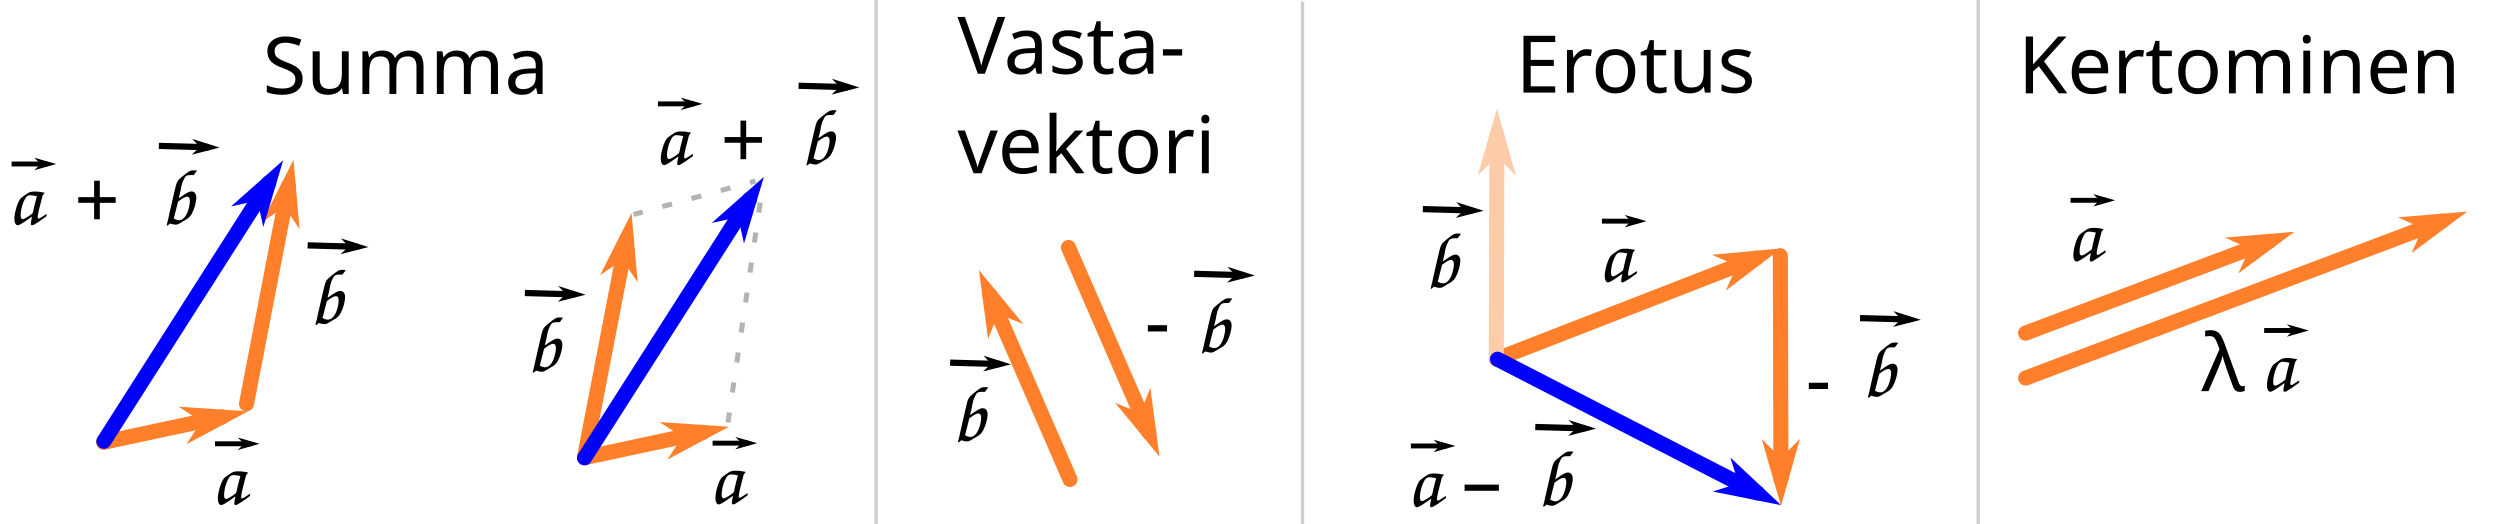
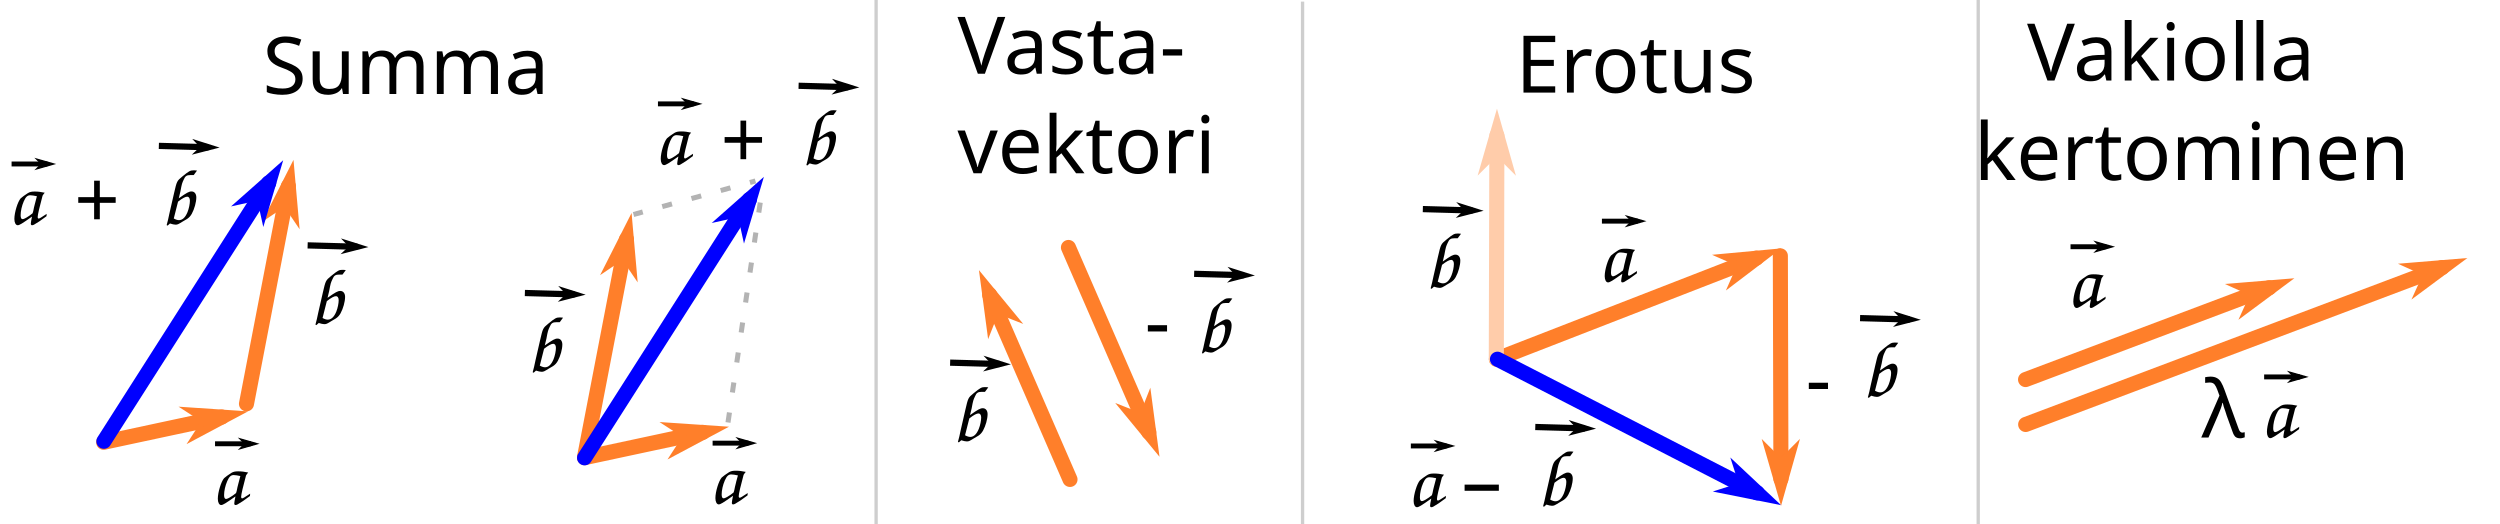
<svg xmlns="http://www.w3.org/2000/svg" xmlns:xlink="http://www.w3.org/1999/xlink" width="199.432mm" height="41.773mm" viewBox="0 0 199.432 41.773" version="1.1" id="svg10833">
  <defs id="defs10827">
    <marker style="overflow:visible" id="marker68296" refX="0" refY="0" orient="auto">
      <path transform="matrix(-0.2,0,0,-0.2,-1.2,0)" style="fill:#000000;fill-opacity:1;fill-rule:evenodd;stroke:#000000;stroke-width:1pt;stroke-opacity:1" d="M 0,0 5,-5 -12.5,0 5,5 Z" id="path68294" />
    </marker>
    <marker orient="auto" refY="0" refX="0" id="marker64166" style="overflow:visible">
      <path id="path64164" d="M 0,0 5,-5 -12.5,0 5,5 Z" style="fill:#ff7f2a;fill-opacity:1;fill-rule:evenodd;stroke:#ff7f2a;stroke-width:1pt;stroke-opacity:1" transform="matrix(-0.2,0,0,-0.2,-1.2,0)" />
    </marker>
    <marker orient="auto" refY="0" refX="0" id="marker49288" style="overflow:visible">
      <path id="path49286" d="M 0,0 5,-5 -12.5,0 5,5 Z" style="fill:#ff7f2a;fill-opacity:1;fill-rule:evenodd;stroke:#ff7f2a;stroke-width:1pt;stroke-opacity:1" transform="matrix(-0.2,0,0,-0.2,-1.2,0)" />
    </marker>
    <marker orient="auto" refY="0" refX="0" id="marker35466" style="overflow:visible">
      <path id="path35464" d="M 0,0 5,-5 -12.5,0 5,5 Z" style="fill:#ff7f2a;fill-opacity:1;fill-rule:evenodd;stroke:#ff7f2a;stroke-width:1pt;stroke-opacity:1" transform="matrix(-0.2,0,0,-0.2,-1.2,0)" />
    </marker>
    <marker orient="auto" refY="0" refX="0" id="marker34456" style="overflow:visible">
      <path id="path34454" d="M 0,0 5,-5 -12.5,0 5,5 Z" style="fill:#000000;fill-opacity:1;fill-rule:evenodd;stroke:#000000;stroke-width:1pt;stroke-opacity:1" transform="matrix(-0.2,0,0,-0.2,-1.2,0)" />
    </marker>
    <marker style="overflow:visible" id="marker23632" refX="0" refY="0" orient="auto">
      <path transform="matrix(-0.2,0,0,-0.2,-1.2,0)" style="fill:#000000;fill-opacity:1;fill-rule:evenodd;stroke:#000000;stroke-width:1pt;stroke-opacity:1" d="M 0,0 5,-5 -12.5,0 5,5 Z" id="path23630" />
    </marker>
    <marker orient="auto" refY="0" refX="0" id="marker15363" style="overflow:visible">
      <path id="path15361" d="M 0,0 5,-5 -12.5,0 5,5 Z" style="fill:#0000ff;fill-opacity:1;fill-rule:evenodd;stroke:#0000ff;stroke-width:1pt;stroke-opacity:1" transform="matrix(-0.2,0,0,-0.2,-1.2,0)" />
    </marker>
    <marker style="overflow:visible" id="marker15243-4" refX="0" refY="0" orient="auto">
      <path transform="matrix(-0.2,0,0,-0.2,-1.2,0)" style="fill:#ff7f2a;fill-opacity:1;fill-rule:evenodd;stroke:#ff7f2a;stroke-width:1pt;stroke-opacity:1" d="M 0,0 5,-5 -12.5,0 5,5 Z" id="path15241-1" />
    </marker>
    <marker style="overflow:visible" id="marker15243-4-6" refX="0" refY="0" orient="auto">
      <path transform="matrix(-0.2,0,0,-0.2,-1.2,0)" style="fill:#ff7f2a;fill-opacity:1;fill-rule:evenodd;stroke:#ff7f2a;stroke-width:1pt;stroke-opacity:1" d="M 0,0 5,-5 -12.5,0 5,5 Z" id="path15241-1-2" />
    </marker>
    <marker orient="auto" refY="0" refX="0" id="Arrow1Send-1" style="overflow:visible">
      <path id="path2040-8" d="M 0,0 5,-5 -12.5,0 5,5 Z" style="fill:#ff7f2a;fill-opacity:1;fill-rule:evenodd;stroke:#ff7f2a;stroke-width:1pt;stroke-opacity:1" transform="matrix(-0.2,0,0,-0.2,-1.2,0)" />
    </marker>
    <marker style="overflow:visible" id="marker15243-3" refX="0" refY="0" orient="auto">
      <path transform="matrix(-0.2,0,0,-0.2,-1.2,0)" style="fill:#ffccaa;fill-opacity:1;fill-rule:evenodd;stroke:#ffccaa;stroke-width:1pt;stroke-opacity:1" d="M 0,0 5,-5 -12.5,0 5,5 Z" id="path15241-5" />
    </marker>
    <marker orient="auto" refY="0" refX="0" id="marker15363-2" style="overflow:visible">
      <path id="path15361-9" d="M 0,0 5,-5 -12.5,0 5,5 Z" style="fill:#0000ff;fill-opacity:1;fill-rule:evenodd;stroke:#0000ff;stroke-width:1pt;stroke-opacity:1" transform="matrix(-0.2,0,0,-0.2,-1.2,0)" />
    </marker>
    <marker style="overflow:visible" id="marker15243-3-9" refX="0" refY="0" orient="auto">
      <path transform="matrix(-0.2,0,0,-0.2,-1.2,0)" style="fill:#ff7f2a;fill-opacity:1;fill-rule:evenodd;stroke:#ff7f2a;stroke-width:1pt;stroke-opacity:1" d="M 0,0 5,-5 -12.5,0 5,5 Z" id="path15241-5-4" />
    </marker>
    <marker orient="auto" refY="0" refX="0" id="Arrow1Send-1-9" style="overflow:visible">
      <path id="path2040-8-4" d="M 0,0 5,-5 -12.5,0 5,5 Z" style="fill:#ff7f2a;fill-opacity:1;fill-rule:evenodd;stroke:#ff7f2a;stroke-width:1pt;stroke-opacity:1" transform="matrix(-0.2,0,0,-0.2,-1.2,0)" />
    </marker>
    <marker orient="auto" refY="0" refX="0" id="Arrow1Send-1-9-2" style="overflow:visible">
      <path id="path2040-8-4-0" d="M 0,0 5,-5 -12.5,0 5,5 Z" style="fill:#ff7f2a;fill-opacity:1;fill-rule:evenodd;stroke:#ff7f2a;stroke-width:1pt;stroke-opacity:1" transform="matrix(-0.2,0,0,-0.2,-1.2,0)" />
    </marker>
    <marker style="overflow:visible" id="marker23632-57-9" refX="0" refY="0" orient="auto">
      <path transform="matrix(-0.2,0,0,-0.2,-1.2,0)" style="fill:#000000;fill-opacity:1;fill-rule:evenodd;stroke:#000000;stroke-width:1pt;stroke-opacity:1" d="M 0,0 5,-5 -12.5,0 5,5 Z" id="path23630-64-7" />
    </marker>
    <marker orient="auto" refY="0" refX="0" id="marker25009-4" style="overflow:visible">
      <path id="path25007-2" d="M 0,0 5,-5 -12.5,0 5,5 Z" style="fill:#0000ff;fill-opacity:1;fill-rule:evenodd;stroke:#0000ff;stroke-width:1pt;stroke-opacity:1" transform="matrix(-0.2,0,0,-0.2,-1.2,0)" />
    </marker>
    <marker style="overflow:visible" id="marker23632-57-0" refX="0" refY="0" orient="auto">
      <path transform="matrix(-0.2,0,0,-0.2,-1.2,0)" style="fill:#0000ff;fill-opacity:1;fill-rule:evenodd;stroke:#0000ff;stroke-width:1pt;stroke-opacity:1" d="M 0,0 5,-5 -12.5,0 5,5 Z" id="path23630-64-9" />
    </marker>
    <marker style="overflow:visible" id="marker23632-56" refX="0" refY="0" orient="auto">
      <path transform="matrix(-0.2,0,0,-0.2,-1.2,0)" style="fill:#ff7f2a;fill-opacity:1;fill-rule:evenodd;stroke:#ff7f2a;stroke-width:1pt;stroke-opacity:1" d="M 0,0 5,-5 -12.5,0 5,5 Z" id="path23630-8" />
    </marker>
    <marker style="overflow:visible" id="marker23632-57-3" refX="0" refY="0" orient="auto">
      <path transform="matrix(-0.2,0,0,-0.2,-1.2,0)" style="fill:#000000;fill-opacity:1;fill-rule:evenodd;stroke:#000000;stroke-width:1pt;stroke-opacity:1" d="M 0,0 5,-5 -12.5,0 5,5 Z" id="path23630-64-78" />
    </marker>
    <marker orient="auto" refY="0" refX="0" id="marker25009-2" style="overflow:visible">
      <path id="path25007-9" d="M 0,0 5,-5 -12.5,0 5,5 Z" style="fill:#000000;fill-opacity:1;fill-rule:evenodd;stroke:#000000;stroke-width:1pt;stroke-opacity:1" transform="matrix(-0.2,0,0,-0.2,-1.2,0)" />
    </marker>
    <marker style="overflow:visible" id="marker23632-9" refX="0" refY="0" orient="auto">
      <path transform="matrix(-0.2,0,0,-0.2,-1.2,0)" style="fill:#000000;fill-opacity:1;fill-rule:evenodd;stroke:#000000;stroke-width:1pt;stroke-opacity:1" d="M 0,0 5,-5 -12.5,0 5,5 Z" id="path23630-7" />
    </marker>
    <marker style="overflow:visible" id="marker23632-9-1" refX="0" refY="0" orient="auto">
      <path transform="matrix(-0.2,0,0,-0.2,-1.2,0)" style="fill:#000000;fill-opacity:1;fill-rule:evenodd;stroke:#000000;stroke-width:1pt;stroke-opacity:1" d="M 0,0 5,-5 -12.5,0 5,5 Z" id="path23630-7-5" />
    </marker>
    <marker style="overflow:visible" id="marker23632-9-5" refX="0" refY="0" orient="auto">
      <path transform="matrix(-0.2,0,0,-0.2,-1.2,0)" style="fill:#000000;fill-opacity:1;fill-rule:evenodd;stroke:#000000;stroke-width:1pt;stroke-opacity:1" d="M 0,0 5,-5 -12.5,0 5,5 Z" id="path23630-7-2" />
    </marker>
    <marker orient="auto" refY="0" refX="0" id="marker64166-2" style="overflow:visible">
      <path id="path64164-7" d="M 0,0 5,-5 -12.5,0 5,5 Z" style="fill:#ff7f2a;fill-opacity:1;fill-rule:evenodd;stroke:#ff7f2a;stroke-width:1pt;stroke-opacity:1" transform="matrix(-0.2,0,0,-0.2,-1.2,0)" />
    </marker>
    <marker orient="auto" refY="0" refX="0" id="marker49288-9" style="overflow:visible">
      <path id="path49286-6" d="M 0,0 5,-5 -12.5,0 5,5 Z" style="fill:#ff7f2a;fill-opacity:1;fill-rule:evenodd;stroke:#ff7f2a;stroke-width:1pt;stroke-opacity:1" transform="matrix(-0.2,0,0,-0.2,-1.2,0)" />
    </marker>
    <marker orient="auto" refY="0" refX="0" id="marker64166-23" style="overflow:visible">
      <path id="path64164-6" d="M 0,0 5,-5 -12.5,0 5,5 Z" style="fill:#000000;fill-opacity:1;fill-rule:evenodd;stroke:#000000;stroke-width:1pt;stroke-opacity:1" transform="matrix(-0.2,0,0,-0.2,-1.2,0)" />
    </marker>
    <marker orient="auto" refY="0" refX="0" id="marker15363-4" style="overflow:visible">
      <path id="path15361-2" d="M 0,0 5,-5 -12.5,0 5,5 Z" style="fill:#0000ff;fill-opacity:1;fill-rule:evenodd;stroke:#0000ff;stroke-width:1pt;stroke-opacity:1" transform="matrix(-0.2,0,0,-0.2,-1.2,0)" />
    </marker>
    <marker orient="auto" refY="0" refX="0" id="marker49288-9-1" style="overflow:visible">
      <path id="path49286-6-4" d="M 0,0 5,-5 -12.5,0 5,5 Z" style="fill:#ff7f2a;fill-opacity:1;fill-rule:evenodd;stroke:#ff7f2a;stroke-width:1pt;stroke-opacity:1" transform="matrix(-0.2,0,0,-0.2,-1.2,0)" />
    </marker>
    <marker orient="auto" refY="0" refX="0" id="marker25009-5" style="overflow:visible">
      <path id="path25007-1" d="M 0,0 5,-5 -12.5,0 5,5 Z" style="fill:#000000;fill-opacity:1;fill-rule:evenodd;stroke:#000000;stroke-width:1pt;stroke-opacity:1" transform="matrix(-0.2,0,0,-0.2,-1.2,0)" />
    </marker>
    <marker orient="auto" refY="0" refX="0" id="marker34456-6" style="overflow:visible">
      <path id="path34454-0" d="M 0,0 5,-5 -12.5,0 5,5 Z" style="fill:#000000;fill-opacity:1;fill-rule:evenodd;stroke:#000000;stroke-width:1pt;stroke-opacity:1" transform="matrix(-0.2,0,0,-0.2,-1.2,0)" />
    </marker>
    <marker orient="auto" refY="0" refX="0" id="marker49288-8" style="overflow:visible">
      <path id="path49286-60" d="M 0,0 5,-5 -12.5,0 5,5 Z" style="fill:#ff7f2a;fill-opacity:1;fill-rule:evenodd;stroke:#ff7f2a;stroke-width:1pt;stroke-opacity:1" transform="matrix(-0.2,0,0,-0.2,-1.2,0)" />
    </marker>
    <marker orient="auto" refY="0" refX="0" id="marker64166-5" style="overflow:visible">
      <path id="path64164-3" d="M 0,0 5,-5 -12.5,0 5,5 Z" style="fill:#ff7f2a;fill-opacity:1;fill-rule:evenodd;stroke:#ff7f2a;stroke-width:1pt;stroke-opacity:1" transform="matrix(-0.2,0,0,-0.2,-1.2,0)" />
    </marker>
  </defs>
  <g id="layer1" transform="translate(-4.565464,-3.417576)">
    <text xml:space="preserve" style="font-style:normal;font-weight:normal;font-size:6.35px;line-height:1.25;font-family:sans-serif;letter-spacing:0px;word-spacing:0px;fill:#000000;fill-opacity:1;stroke:none;stroke-width:0.341" x="25.521" y="10.918" id="text15085">
      <tspan id="tspan15083" x="25.521" y="10.918" style="font-size:6.35px;stroke-width:0.341">Summa</tspan>
    </text>
    <text xml:space="preserve" style="font-style:normal;font-weight:normal;font-size:6.35px;line-height:1.25;font-family:sans-serif;letter-spacing:0px;word-spacing:0px;fill:#000000;fill-opacity:1;stroke:none;stroke-width:0.341" x="80.946" y="9.3" id="text15089">
      <tspan id="tspan15087" x="80.946" y="9.3" style="font-size:6.35px;stroke-width:0.341">Vasta-</tspan>
      <tspan x="80.946" y="17.238" style="font-size:6.35px;stroke-width:0.341" id="tspan66974">vektori</tspan>
    </text>
    <text xml:space="preserve" style="font-style:normal;font-weight:normal;font-size:6.35px;line-height:1.25;font-family:sans-serif;letter-spacing:0px;word-spacing:0px;fill:#000000;fill-opacity:1;stroke:none;stroke-width:0.341" x="125.488" y="10.805" id="text15093">
      <tspan id="tspan15091" x="125.488" y="10.805" style="font-size:6.35px;stroke-width:0.341">Erotus</tspan>
    </text>
-     <text xml:space="preserve" style="font-style:normal;font-weight:normal;font-size:6.35px;line-height:1.25;font-family:sans-serif;letter-spacing:0px;word-spacing:0px;fill:#000000;fill-opacity:1;stroke:none;stroke-width:0.341" x="165.557" y="10.861" id="text15097">
-       <tspan id="tspan15095" x="165.557" y="10.861" style="font-size:6.35px;stroke-width:0.341">Kertominen</tspan>
+     <text xml:space="preserve" style="font-style:normal;font-weight:normal;font-size:6.35px;line-height:1.25;font-family:sans-serif;letter-spacing:0px;word-spacing:0px;fill:#000000;fill-opacity:1;stroke:none;stroke-width:0.341" x="183.528" y="9.84" id="text15097">
+       <tspan id="tspan15095" x="183.528" y="9.84" style="font-size:6.35px;text-align:center;text-anchor:middle;stroke-width:0.341">Vakiolla</tspan>
+       <tspan x="183.528" y="17.778" style="font-size:6.35px;text-align:center;text-anchor:middle;stroke-width:0.341" id="tspan3816">kertominen</tspan>
    </text>
    <path style="fill:#ff7f2a;stroke:#ff7f2a;stroke-width:1.203;stroke-linecap:round;stroke-linejoin:miter;stroke-miterlimit:4;stroke-dasharray:none;stroke-opacity:1;marker-end:url(#marker49288)" d="M 12.835,38.701 22.255,36.683" id="path15101" />
    <path style="fill:#ff7f2a;fill-opacity:1;stroke:#ff7f2a;stroke-width:1.203;stroke-linecap:round;stroke-linejoin:miter;stroke-miterlimit:4;stroke-dasharray:none;stroke-opacity:1;marker-end:url(#marker64166)" d="M 24.228,35.631 27.572,18.277" id="path15233" />
    <path style="fill:#0000ff;stroke:#0000ff;stroke-width:1.203;stroke-linecap:round;stroke-linejoin:miter;stroke-miterlimit:4;stroke-dasharray:none;stroke-opacity:1;marker-end:url(#marker15363)" d="M 12.853,38.618 26.002,18.011" id="path15353" />
    <path style="fill:#ff7f2a;stroke:#ff7f2a;stroke-width:1.203;stroke-linecap:round;stroke-linejoin:miter;stroke-miterlimit:4;stroke-dasharray:none;stroke-opacity:1;marker-end:url(#marker15243-4)" d="M 89.922,41.663 83.515,26.935" id="path15233-3" />
    <path style="fill:#ff7f2a;stroke:#ff7f2a;stroke-width:1.203;stroke-linecap:round;stroke-linejoin:miter;stroke-miterlimit:4;stroke-dasharray:none;stroke-opacity:1;marker-end:url(#marker15243-4-6)" d="m 89.799,23.159 6.407,14.727" id="path15233-3-1" />
    <path style="fill:#ff7f2a;stroke:#ff7f2a;stroke-width:1.203;stroke-linecap:round;stroke-linejoin:miter;stroke-miterlimit:4;stroke-dasharray:none;stroke-opacity:1;marker-end:url(#Arrow1Send-1)" d="m 123.935,32.071 20.737,-8.062" id="path15101-8" />
    <path style="fill:#ffccaa;stroke:#ffccaa;stroke-width:1.203;stroke-linecap:round;stroke-linejoin:miter;stroke-miterlimit:4;stroke-dasharray:none;stroke-opacity:1;marker-end:url(#marker15243-3)" d="m 123.93,32.033 0.047,-17.798" id="path15233-39" />
    <path style="fill:#0000ff;stroke:#0000ff;stroke-width:1.203;stroke-linecap:round;stroke-linejoin:miter;stroke-miterlimit:4;stroke-dasharray:none;stroke-opacity:1;marker-end:url(#marker15363-2)" d="m 124.022,32.073 20.719,10.66" id="path15353-1" />
    <path style="fill:#ff7f2a;stroke:#ff7f2a;stroke-width:1.203;stroke-linecap:round;stroke-linejoin:miter;stroke-miterlimit:4;stroke-dasharray:none;stroke-opacity:1;marker-end:url(#marker15243-3-9)" d="m 146.589,23.827 0.047,17.798" id="path15233-39-4" />
-     <path style="fill:#ff7f2a;stroke:#ff7f2a;stroke-width:1.203;stroke-linecap:round;stroke-linejoin:miter;stroke-miterlimit:4;stroke-dasharray:none;stroke-opacity:1;marker-end:url(#Arrow1Send-1-9)" d="m 166.15,29.992 19.434,-7.323" id="path15101-8-0" />
-     <path style="fill:#ff7f2a;stroke:#ff7f2a;stroke-width:1.203;stroke-linecap:round;stroke-linejoin:miter;stroke-miterlimit:4;stroke-dasharray:none;stroke-opacity:1;marker-end:url(#Arrow1Send-1-9-2)" d="M 166.159,33.575 199.387,21.054" id="path15101-8-0-6" />
+     <path style="fill:#ff7f2a;stroke:#ff7f2a;stroke-width:1.203;stroke-linecap:round;stroke-linejoin:miter;stroke-miterlimit:4;stroke-dasharray:none;stroke-opacity:1;marker-end:url(#Arrow1Send-1-9)" d="m 166.15,33.696 19.434,-7.323" id="path15101-8-0" />
+     <path style="fill:#ff7f2a;stroke:#ff7f2a;stroke-width:1.203;stroke-linecap:round;stroke-linejoin:miter;stroke-miterlimit:4;stroke-dasharray:none;stroke-opacity:1;marker-end:url(#Arrow1Send-1-9-2)" d="M 166.159,37.279 199.387,24.758" id="path15101-8-0-6" />
    <text xml:space="preserve" style="font-style:normal;font-variant:normal;font-weight:normal;font-stretch:normal;font-size:6.35px;line-height:1.25;font-family:'Comic Sans MS';-inkscape-font-specification:'Comic Sans MS';letter-spacing:0px;word-spacing:0px;fill:#000000;fill-opacity:1;stroke:none;stroke-width:0.265" x="28.159" y="43.094" id="text23138">
      <tspan id="tspan23136" x="28.159" y="48.612" style="font-style:normal;font-variant:normal;font-weight:normal;font-stretch:normal;font-size:6.35px;font-family:'Comic Sans MS';-inkscape-font-specification:'Comic Sans MS';stroke-width:0.265" />
    </text>
    <g transform="translate(-21.1515,-24.70123)" id="g24524-2" style="fill:#000000">
      <text id="text23142-2" y="46.006" x="26.315" style="font-style:normal;font-variant:normal;font-weight:normal;font-stretch:normal;font-size:6.35px;line-height:1.25;font-family:'Comic Sans MS';-inkscape-font-specification:'Comic Sans MS';letter-spacing:0px;word-spacing:0px;fill:#000000;fill-opacity:1;stroke:none;stroke-width:0.654;stroke-miterlimit:4;stroke-dasharray:none" xml:space="preserve">
        <tspan style="font-style:normal;font-variant:normal;font-weight:normal;font-stretch:normal;font-size:6.35px;font-family:'Comic Sans MS';-inkscape-font-specification:'Comic Sans MS';fill:#000000;fill-opacity:1;stroke:none;stroke-width:0.654;stroke-miterlimit:4;stroke-dasharray:none" y="46.006" x="26.315" id="tspan23140-8">a</tspan>
      </text>
      <path id="path23622-85" d="m 26.641,41.2 h 2.856" style="fill:#000000;stroke:#000000;stroke-width:0.392;stroke-linecap:butt;stroke-linejoin:miter;stroke-miterlimit:4;stroke-dasharray:none;stroke-opacity:1;marker-end:url(#marker34456)" />
    </g>
    <text xml:space="preserve" style="font-style:normal;font-weight:normal;font-size:6.35px;line-height:1.25;font-family:sans-serif;letter-spacing:0px;word-spacing:0px;fill:#000000;fill-opacity:1;stroke:none;stroke-width:0.429" x="10.497" y="21.614" id="text24825">
      <tspan id="tspan24823" x="10.497" y="21.614" style="font-size:6.35px;fill:#000000;stroke-width:0.429">+</tspan>
    </text>
    <g id="g24833" transform="matrix(1.211256,0,0,1.211256,-29.32686,-8.819088)" style="fill:#000000">
      <g id="g34947">
        <text id="text24829" y="24.87" x="38.502" style="font-style:normal;font-variant:normal;font-weight:normal;font-stretch:normal;font-size:5.242px;line-height:1.25;font-family:'Comic Sans MS';-inkscape-font-specification:'Comic Sans MS';letter-spacing:0px;word-spacing:0px;fill:#000000;fill-opacity:1;stroke:none;stroke-width:0;stroke-miterlimit:4;stroke-dasharray:none" xml:space="preserve">
          <tspan style="font-style:normal;font-variant:normal;font-weight:normal;font-stretch:normal;font-size:5.242px;font-family:'Comic Sans MS';-inkscape-font-specification:'Comic Sans MS';fill:#000000;stroke-width:0;stroke-miterlimit:4;stroke-dasharray:none" y="24.87" x="38.502" id="tspan24827">b</tspan>
        </text>
        <path id="path24831" d="m 38.443,19.71 1.899,0.053 1.373,0.038" style="fill:#000000;stroke:#000000;stroke-width:0.41;stroke-linecap:butt;stroke-linejoin:miter;stroke-miterlimit:4;stroke-dasharray:none;stroke-opacity:1;marker-end:url(#marker68296)" />
      </g>
    </g>
    <text xml:space="preserve" style="font-style:normal;font-weight:normal;font-size:6.35px;line-height:1.25;font-family:sans-serif;letter-spacing:0px;word-spacing:0px;fill:#000000;fill-opacity:1;stroke:none;stroke-width:0.659" x="95.882" y="31.311" id="text25453">
      <tspan id="tspan25451" x="95.882" y="31.311" style="font-size:6.35px;fill:#000000;fill-opacity:1;stroke-width:0.659">-</tspan>
    </text>
    <text xml:space="preserve" style="font-style:normal;font-weight:normal;font-size:8.475px;line-height:1.25;font-family:sans-serif;letter-spacing:0px;word-spacing:0px;fill:#000000;fill-opacity:1;stroke:none;stroke-width:0.88" x="90.612" y="58.753" id="text25453-3" transform="scale(1.334706,0.7492285)">
      <tspan id="tspan25451-6" x="90.612" y="58.753" style="font-size:8.475px;fill:#000000;fill-opacity:1;stroke:none;stroke-width:0.88">-</tspan>
    </text>
    <text xml:space="preserve" style="font-style:normal;font-weight:normal;font-size:6.35px;line-height:1.25;font-family:sans-serif;letter-spacing:0px;word-spacing:0px;fill:#000000;fill-opacity:1;stroke:none;stroke-width:0.659" x="148.611" y="35.903" id="text25453-33">
      <tspan id="tspan25451-4" x="148.611" y="35.903" style="font-size:6.35px;fill:#000000;fill-opacity:1;stroke-width:0.659">-</tspan>
    </text>
-     <text xml:space="preserve" style="font-style:normal;font-weight:normal;font-size:6.35px;line-height:1.25;font-family:sans-serif;letter-spacing:0px;word-spacing:0px;fill:#000000;fill-opacity:1;stroke:none;stroke-width:0.265" x="192.927" y="33.249" id="text28214">
-       <tspan id="tspan28212" x="192.927" y="33.249" style="font-size:6.35px;stroke-width:0.265"> </tspan>
-       <tspan x="192.927" y="41.187" style="font-size:6.35px;stroke-width:0.265" id="tspan28216" />
-     </text>
-     <text xml:space="preserve" style="font-style:normal;font-weight:normal;font-size:6.35px;line-height:1.25;font-family:sans-serif;letter-spacing:0px;word-spacing:0px;fill:#000000;fill-opacity:1;stroke:none;stroke-width:0.572" x="178.542" y="34.616" id="text28220">
-       <tspan id="tspan28218" x="178.542" y="34.616" style="font-size:6.35px;stroke-width:0.572"> λ</tspan>
+     <text xml:space="preserve" style="font-style:normal;font-weight:normal;font-size:6.35px;line-height:1.25;font-family:sans-serif;letter-spacing:0px;word-spacing:0px;fill:#000000;fill-opacity:1;stroke:none;stroke-width:0.265" x="192.927" y="36.954" id="text28214">
+       <tspan id="tspan28212" x="192.927" y="36.954" style="font-size:6.35px;stroke-width:0.265"> </tspan>
+       <tspan x="192.927" y="44.891" style="font-size:6.35px;stroke-width:0.265" id="tspan28216" />
+     </text>
+     <text xml:space="preserve" style="font-style:normal;font-weight:normal;font-size:6.35px;line-height:1.25;font-family:sans-serif;letter-spacing:0px;word-spacing:0px;fill:#000000;fill-opacity:1;stroke:none;stroke-width:0.572" x="178.542" y="38.32" id="text28220">
+       <tspan id="tspan28218" x="178.542" y="38.32" style="font-size:6.35px;stroke-width:0.572"> λ</tspan>
    </text>
    <use x="0" y="0" xlink:href="#g24524-2" id="use30386" transform="translate(16.23005,22.32026)" width="100%" height="100%" />
    <use x="0" y="0" xlink:href="#g24833" id="use34955" transform="translate(11.86845,7.9375)" width="100%" height="100%" />
    <use x="0" y="0" xlink:href="#g24833" id="use34957" transform="translate(63.12204,17.29241)" width="100%" height="100%" />
    <use x="0" y="0" xlink:href="#g24833" id="use35124" transform="translate(82.58781,10.20536)" width="100%" height="100%" />
    <use x="0" y="0" xlink:href="#use30386" id="use35126" transform="translate(110.6357,-17.7598)" width="100%" height="100%" />
    <use x="0" y="0" xlink:href="#use35124" id="use35410" transform="translate(53.12284,3.5336)" width="100%" height="100%" />
    <use x="0" y="0" xlink:href="#use35410" id="use35412" transform="translate(-34.87867,-8.697004)" width="100%" height="100%" />
    <use x="0" y="0" xlink:href="#use35126" id="use35414" transform="translate(-15.24261,17.93401)" width="100%" height="100%" />
    <use x="0" y="0" xlink:href="#use35410" id="use35416" transform="translate(-25.90903,8.68626)" width="100%" height="100%" />
-     <use x="0" y="0" xlink:href="#use35126" id="use35418" transform="translate(37.38184,-1.663095)" width="100%" height="100%" />
+     <use x="0" y="0" xlink:href="#use35126" id="use35418" transform="translate(37.38184,2.041071)" width="100%" height="100%" />
    <use x="0" y="0" xlink:href="#use35418" id="use35420" transform="translate(15.44561,10.38485)" width="100%" height="100%" />
    <path style="fill:#cccccc;fill-opacity:1;stroke:#b3b3b3;stroke-width:0.403;stroke-linecap:butt;stroke-linejoin:miter;stroke-miterlimit:4;stroke-dasharray:0.806, 1.612;stroke-dashoffset:2.015;stroke-opacity:1" d="M 62.581,37.519 65.429,18.101" id="path15233-0" />
    <path style="fill:#cccccc;stroke:#b3b3b3;stroke-width:0.403;stroke-linecap:butt;stroke-linejoin:miter;stroke-miterlimit:4;stroke-dasharray:0.806, 1.612;stroke-dashoffset:0.04;stroke-opacity:1" d="m 55.102,20.529 9.728,-2.676" id="path15101-85-0" />
    <use x="0" y="0" xlink:href="#use30386" id="use66719" transform="translate(39.69287,-0.04988543)" width="100%" height="100%" />
    <use x="0" y="0" xlink:href="#use34955" id="use66723" transform="translate(17.33021,3.798661)" width="100%" height="100%" />
    <g transform="translate(30.41134,-29.49622)" id="g24524-2-9" style="fill:#000000">
      <text id="text23142-2-7" y="46.006" x="26.315" style="font-style:normal;font-variant:normal;font-weight:normal;font-stretch:normal;font-size:6.35px;line-height:1.25;font-family:'Comic Sans MS';-inkscape-font-specification:'Comic Sans MS';letter-spacing:0px;word-spacing:0px;fill:#000000;fill-opacity:1;stroke:none;stroke-width:0.654;stroke-miterlimit:4;stroke-dasharray:none" xml:space="preserve">
        <tspan style="font-style:normal;font-variant:normal;font-weight:normal;font-stretch:normal;font-size:6.35px;font-family:'Comic Sans MS';-inkscape-font-specification:'Comic Sans MS';fill:#000000;fill-opacity:1;stroke:none;stroke-width:0.654;stroke-miterlimit:4;stroke-dasharray:none" y="46.006" x="26.315" id="tspan23140-8-2">a</tspan>
      </text>
      <path id="path23622-85-1" d="m 26.641,41.2 h 2.856" style="fill:#000000;stroke:#000000;stroke-width:0.392;stroke-linecap:butt;stroke-linejoin:miter;stroke-miterlimit:4;stroke-dasharray:none;stroke-opacity:1;marker-end:url(#marker34456-6)" />
    </g>
    <text xml:space="preserve" style="font-style:normal;font-weight:normal;font-size:6.35px;line-height:1.25;font-family:sans-serif;letter-spacing:0px;word-spacing:0px;fill:#000000;fill-opacity:1;stroke:none;stroke-width:0.429" x="62.06" y="16.819" id="text24825-8">
      <tspan id="tspan24823-5" x="62.06" y="16.819" style="font-size:6.35px;fill:#000000;stroke-width:0.429">+</tspan>
    </text>
    <g id="g24833-2" transform="matrix(1.211256,0,0,1.211256,22.76515,-13.61407)" style="fill:#000000">
      <g id="g34947-1">
        <text id="text24829-3" y="24.87" x="37.629" style="font-style:normal;font-variant:normal;font-weight:normal;font-stretch:normal;font-size:5.242px;line-height:1.25;font-family:'Comic Sans MS';-inkscape-font-specification:'Comic Sans MS';letter-spacing:0px;word-spacing:0px;fill:#000000;fill-opacity:1;stroke:none;stroke-width:0;stroke-miterlimit:4;stroke-dasharray:none" xml:space="preserve">
          <tspan style="font-style:normal;font-variant:normal;font-weight:normal;font-stretch:normal;font-size:5.242px;font-family:'Comic Sans MS';-inkscape-font-specification:'Comic Sans MS';fill:#000000;stroke-width:0;stroke-miterlimit:4;stroke-dasharray:none" y="24.87" x="37.629" id="tspan24827-9">b</tspan>
        </text>
        <path id="path24831-0" d="m 37.569,19.71 1.899,0.053 1.373,0.038" style="fill:#000000;stroke:#000000;stroke-width:0.41;stroke-linecap:butt;stroke-linejoin:miter;stroke-miterlimit:4;stroke-dasharray:none;stroke-opacity:1;marker-end:url(#marker25009-5)" />
      </g>
    </g>
    <path style="opacity:0.194;fill:#000000;stroke:#000000;stroke-width:0.265;stroke-linecap:butt;stroke-linejoin:miter;stroke-miterlimit:4;stroke-dasharray:none;stroke-dashoffset:0;stroke-opacity:1" d="M 74.456,46.255 V 3.358" id="path66976" />
    <use x="0" y="0" xlink:href="#path66976" id="use66978" transform="translate(34.01786,0.1889881)" width="100%" height="100%" />
    <use x="0" y="0" xlink:href="#use66978" id="use66980" transform="translate(53.89941,-0.3401786)" width="100%" height="100%" />
    <path style="fill:#ff7f2a;stroke:#ff7f2a;stroke-width:1.203;stroke-linecap:round;stroke-linejoin:miter;stroke-miterlimit:4;stroke-dasharray:none;stroke-opacity:1;marker-end:url(#marker49288-8)" d="m 51.2,39.926 9.42,-2.018" id="path15101-80" />
    <path style="fill:#ff7f2a;fill-opacity:1;stroke:#ff7f2a;stroke-width:1.203;stroke-linecap:round;stroke-linejoin:miter;stroke-miterlimit:4;stroke-dasharray:none;stroke-opacity:1;marker-end:url(#marker64166-5)" d="M 51.197,39.87 54.541,22.517" id="path15233-4" />
    <path style="fill:#0000ff;stroke:#0000ff;stroke-width:1.203;stroke-linecap:round;stroke-linejoin:miter;stroke-miterlimit:4;stroke-dasharray:none;stroke-opacity:1;marker-end:url(#marker15363-4)" d="M 51.198,39.94 64.348,19.333" id="path15353-8" />
  </g>
</svg>
